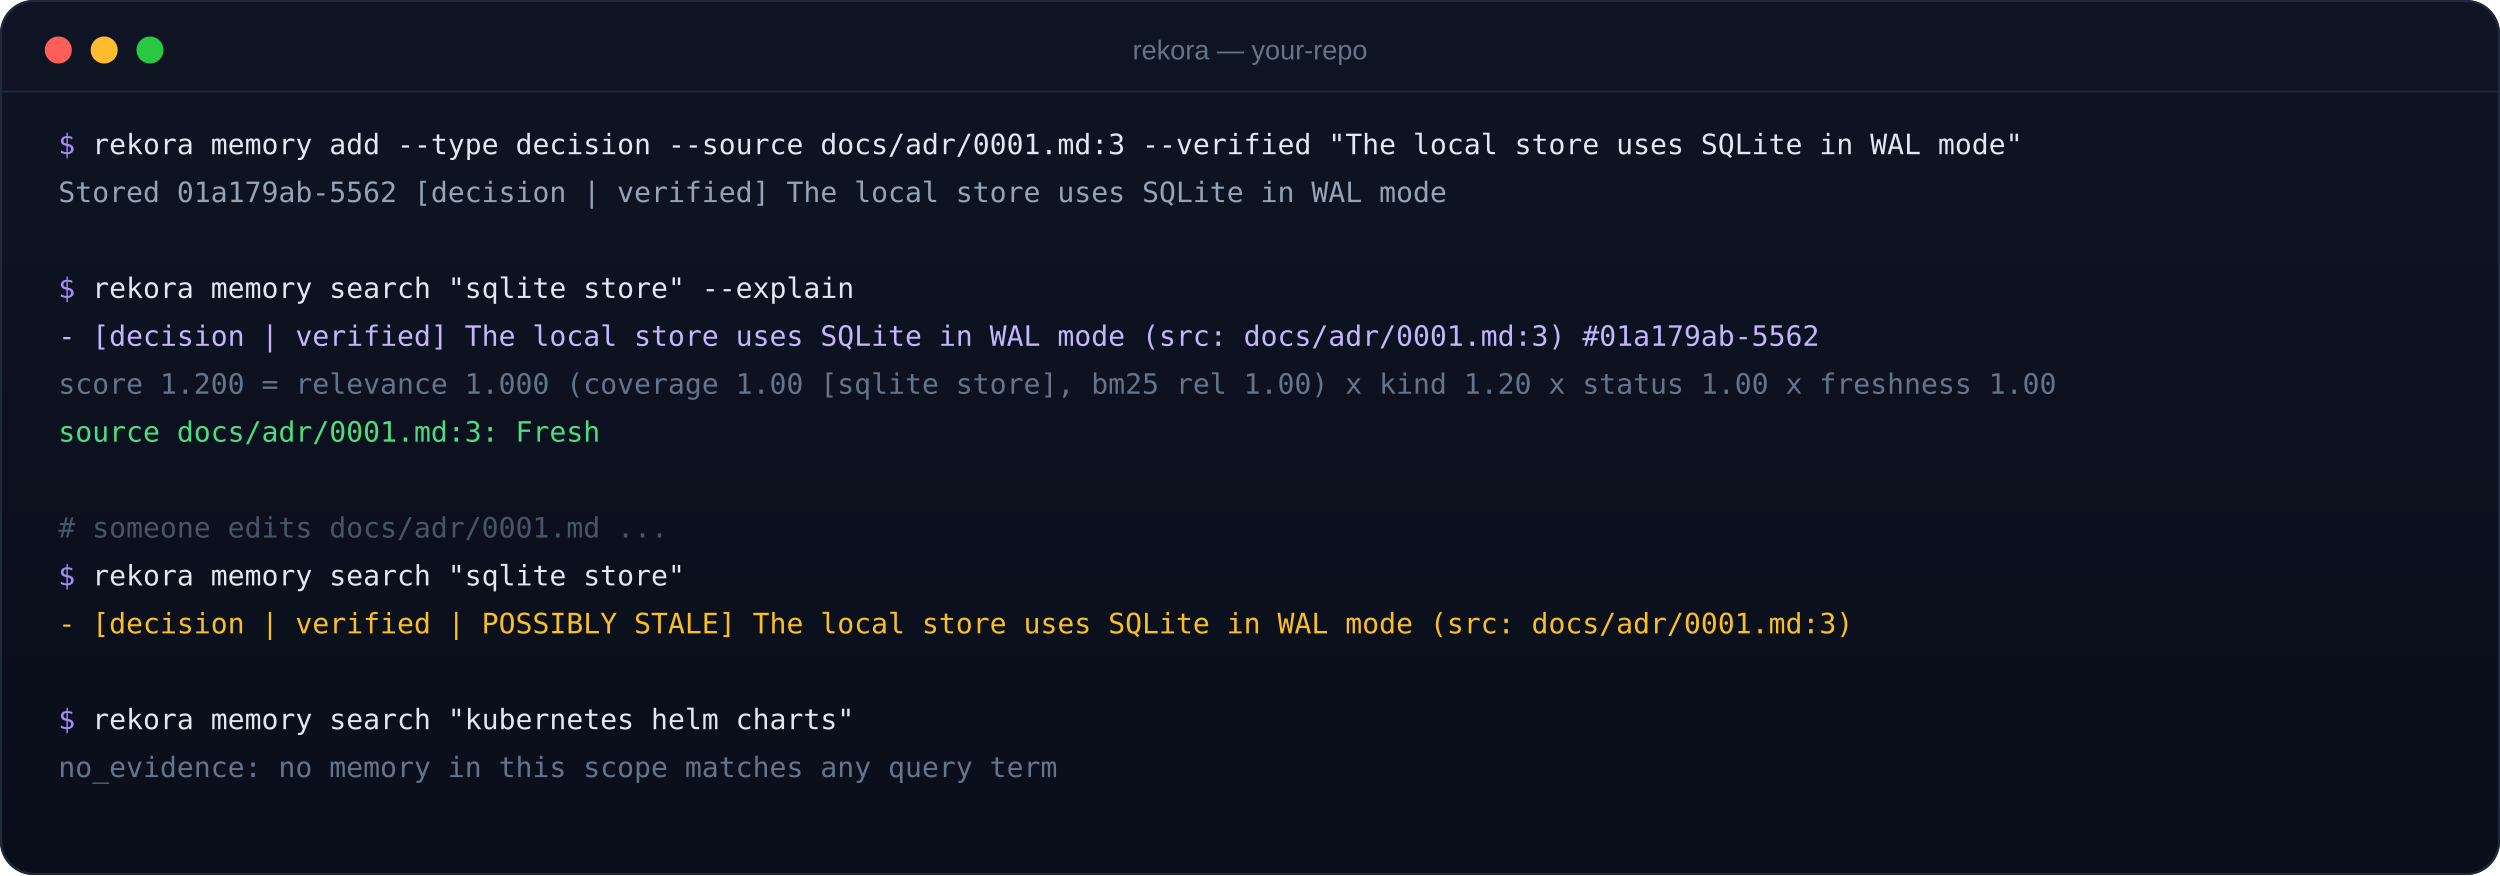
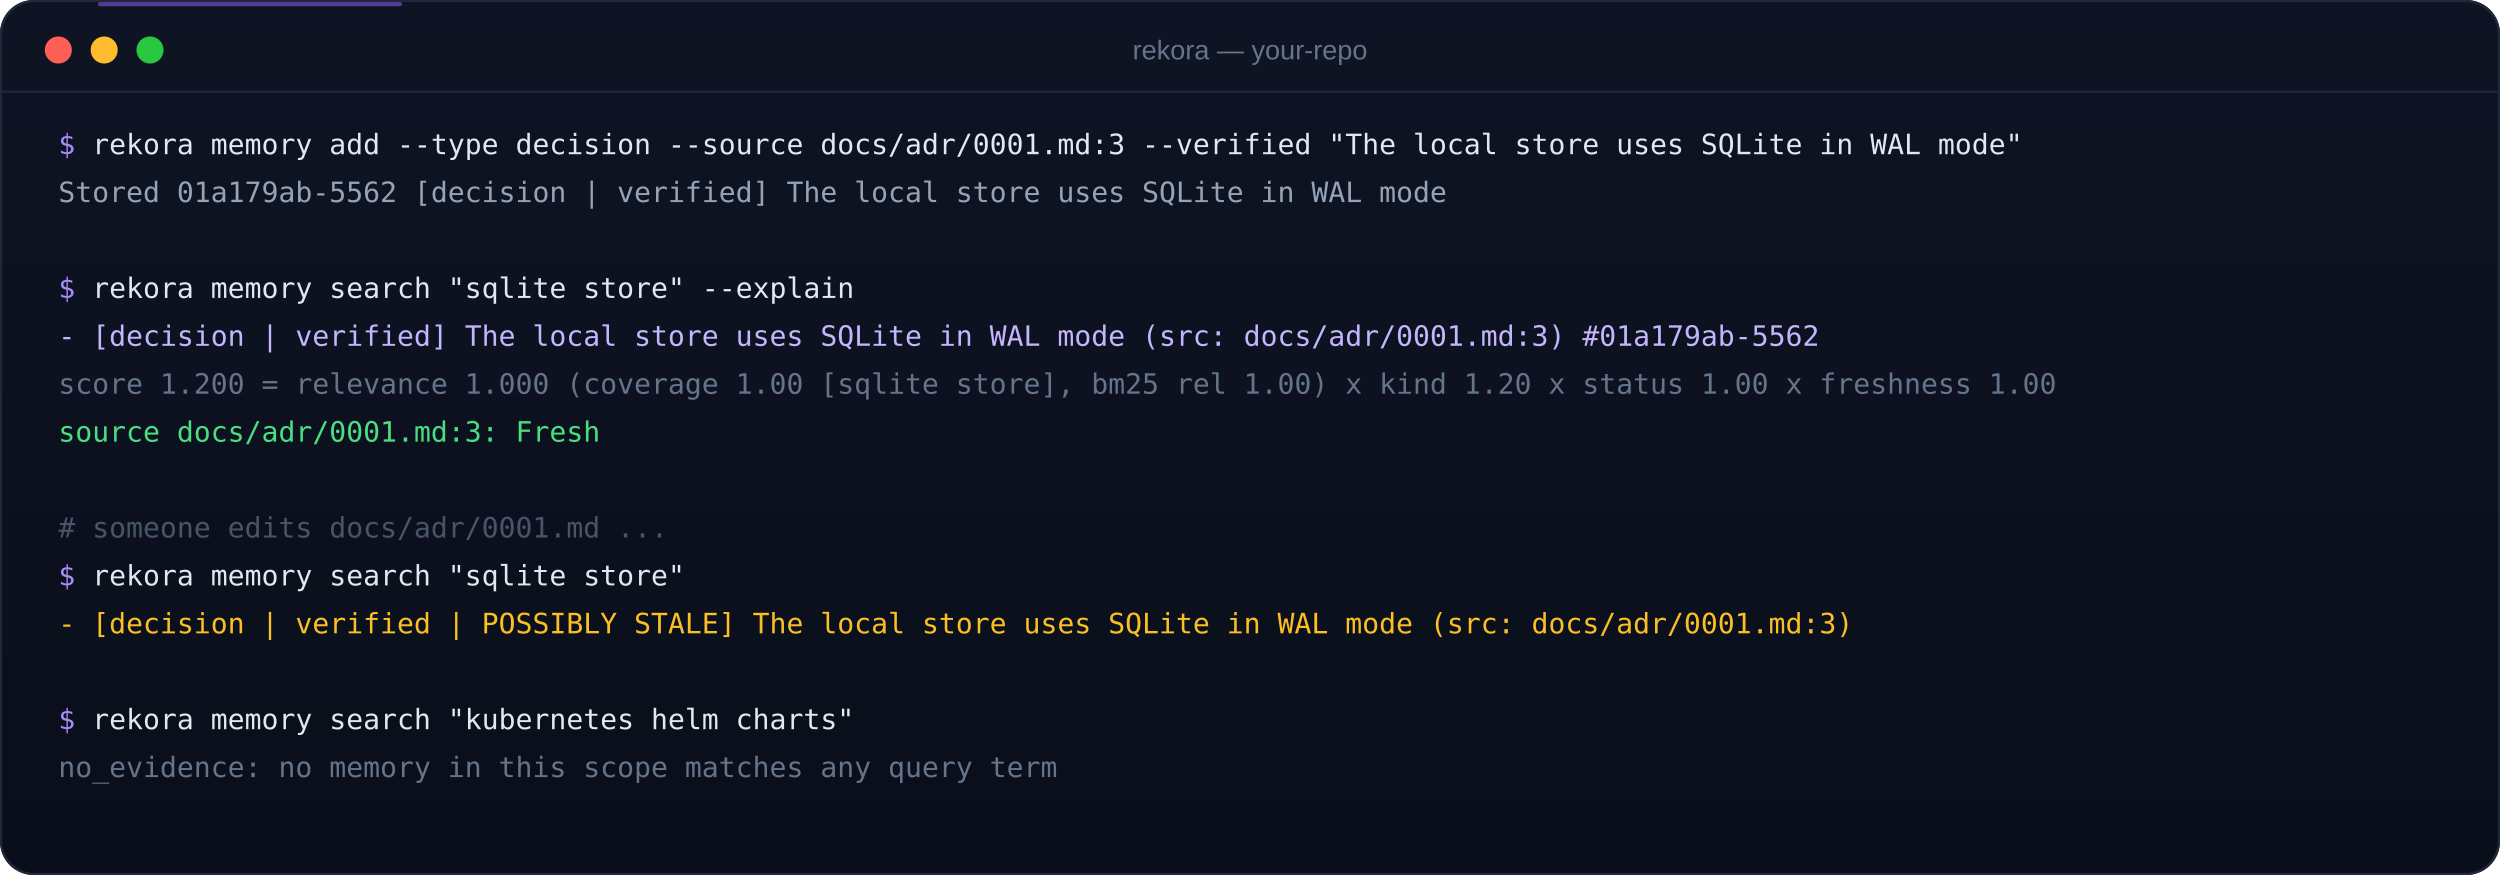
- <svg xmlns="http://www.w3.org/2000/svg" width="1200" height="420" viewBox="0 0 1200 420" role="img" aria-label="Rekora terminal session: store a verified decision, search with an explained score, detect a stale source and answer no_evidence">
+ <svg xmlns="http://www.w3.org/2000/svg" width="1200" height="420" viewBox="0 0 1200 420" role="img" aria-label="Rekora terminal session: store a verified decision, search with an explained score, detect a stale source and answer no_evidence" data-readme-motion="subtle">
  <defs>
    <linearGradient id="bg" x1="0" y1="0" x2="0" y2="1">
      <stop offset="0" stop-color="#0f1424" />
      <stop offset="1" stop-color="#0a0e1a" />
    </linearGradient>
    <style>
      .t { font-family: "Cascadia Code", "JetBrains Mono", Consolas, Menlo, "DejaVu Sans Mono", monospace; font-size: 13.5px; white-space: pre; }
      .h { font-family: "Segoe UI", -apple-system, Arial, sans-serif; font-size: 13px; fill: #64748b; }
    </style>
  </defs>
  <rect width="1200" height="420" rx="16" fill="url(#bg)" />
  <rect x="0.5" y="0.5" width="1199" height="419" rx="16" fill="none" stroke="#1e293b" />
  <circle cx="28" cy="24" r="6.5" fill="#ff5f57" />
  <circle cx="50" cy="24" r="6.5" fill="#febc2e" />
  <circle cx="72" cy="24" r="6.5" fill="#28c840" />
  <text x="600" y="28.5" text-anchor="middle" class="h">rekora — your-repo</text>
  <line x1="0" y1="44" x2="1200" y2="44" stroke="#1e293b" />
  <text x="28" y="74" class="t">
    <tspan fill="#a78bfa">$</tspan>
    <tspan fill="#e2e8f0">rekora memory add --type decision --source docs/adr/0001.md:3 --verified "The local store uses SQLite in WAL mode"</tspan>
  </text>
  <text x="28" y="97" class="t" fill="#94a3b8">Stored 01a179ab-5562 [decision | verified] The local store uses SQLite in WAL mode</text>
  <text x="28" y="143" class="t">
    <tspan fill="#a78bfa">$</tspan>
    <tspan fill="#e2e8f0">rekora memory search "sqlite store" --explain</tspan>
  </text>
  <text x="28" y="166" class="t" fill="#c4b5fd">- [decision | verified] The local store uses SQLite in WAL mode (src: docs/adr/0001.md:3) #01a179ab-5562</text>
  <text x="28" y="189" class="t" fill="#64748b">    score 1.200 = relevance 1.000 (coverage 1.00 [sqlite store], bm25 rel 1.00) x kind 1.20 x status 1.00 x freshness 1.00</text>
  <text x="28" y="212" class="t" fill="#4ade80">    source docs/adr/0001.md:3: Fresh</text>
  <text x="28" y="258" class="t" fill="#475569"># someone edits docs/adr/0001.md ...</text>
  <text x="28" y="281" class="t">
    <tspan fill="#a78bfa">$</tspan>
    <tspan fill="#e2e8f0">rekora memory search "sqlite store"</tspan>
  </text>
  <text x="28" y="304" class="t" fill="#fbbf24">- [decision | verified | POSSIBLY STALE] The local store uses SQLite in WAL mode (src: docs/adr/0001.md:3)</text>
  <text x="28" y="350" class="t">
    <tspan fill="#a78bfa">$</tspan>
    <tspan fill="#e2e8f0">rekora memory search "kubernetes helm charts"</tspan>
  </text>
  <text x="28" y="373" class="t" fill="#64748b">no_evidence: no memory in this scope matches any query term</text>
+   <style data-readme-builder-motion="1">
+ @keyframes rb-accent {0%,100%{filter:brightness(1)}50%{filter:brightness(1.3)}}
+ @keyframes rb-trace {from{stroke-dashoffset:1200}to{stroke-dashoffset:0}}
+ svg[data-readme-motion] .rb-motion-line{animation:rb-trace 2s ease-in-out 2;stroke-dasharray:144 1200;stroke-dashoffset:0;opacity:.55}
+ svg[data-readme-motion] &gt; path,svg[data-readme-motion] &gt; g:not(.rb-motion-layer){animation:rb-accent 2s ease-in-out 2}
+ @media (prefers-reduced-motion:reduce){svg[data-readme-motion] .rb-motion-line,svg[data-readme-motion] &gt; path,svg[data-readme-motion] &gt; g:not(.rb-motion-layer){animation:none!important;filter:none!important}}
+ </style>
+   <g class="rb-motion-layer" aria-hidden="true" pointer-events="none">
+     <path class="rb-motion-line" d="M48 2h1104" fill="none" stroke="#8b5cf6" stroke-width="2" stroke-linecap="round" />
+   </g>
</svg>
